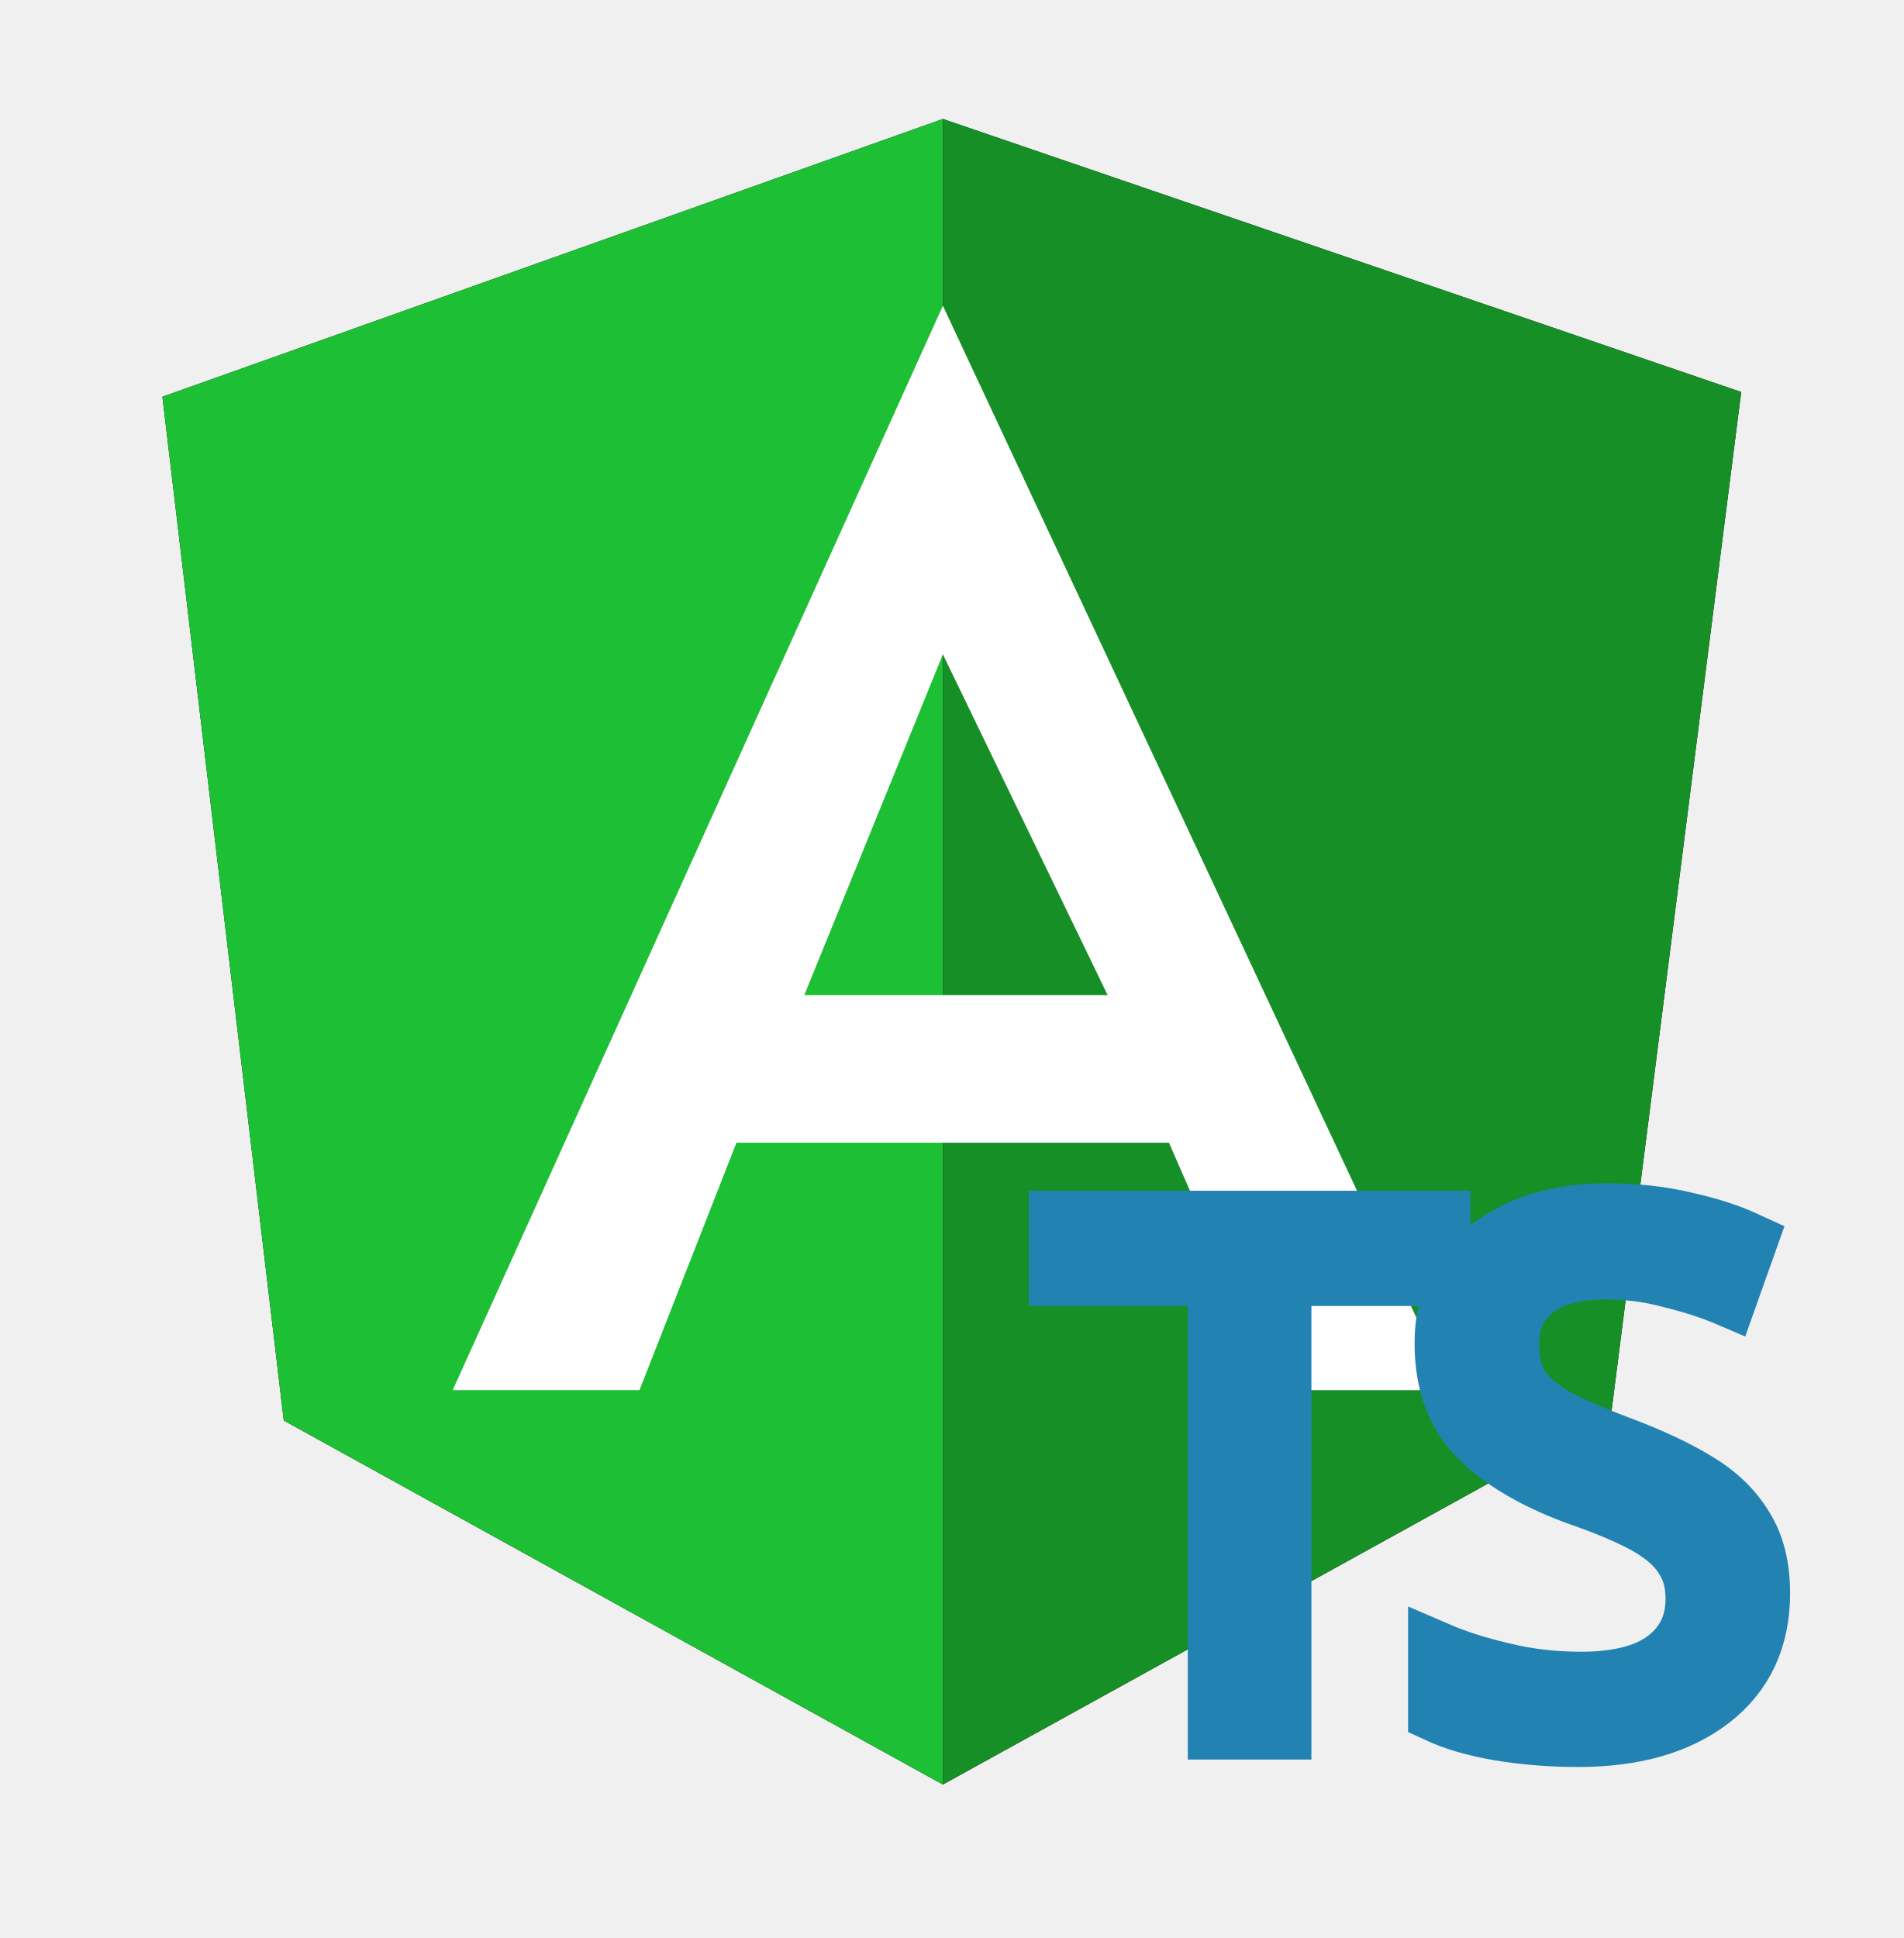
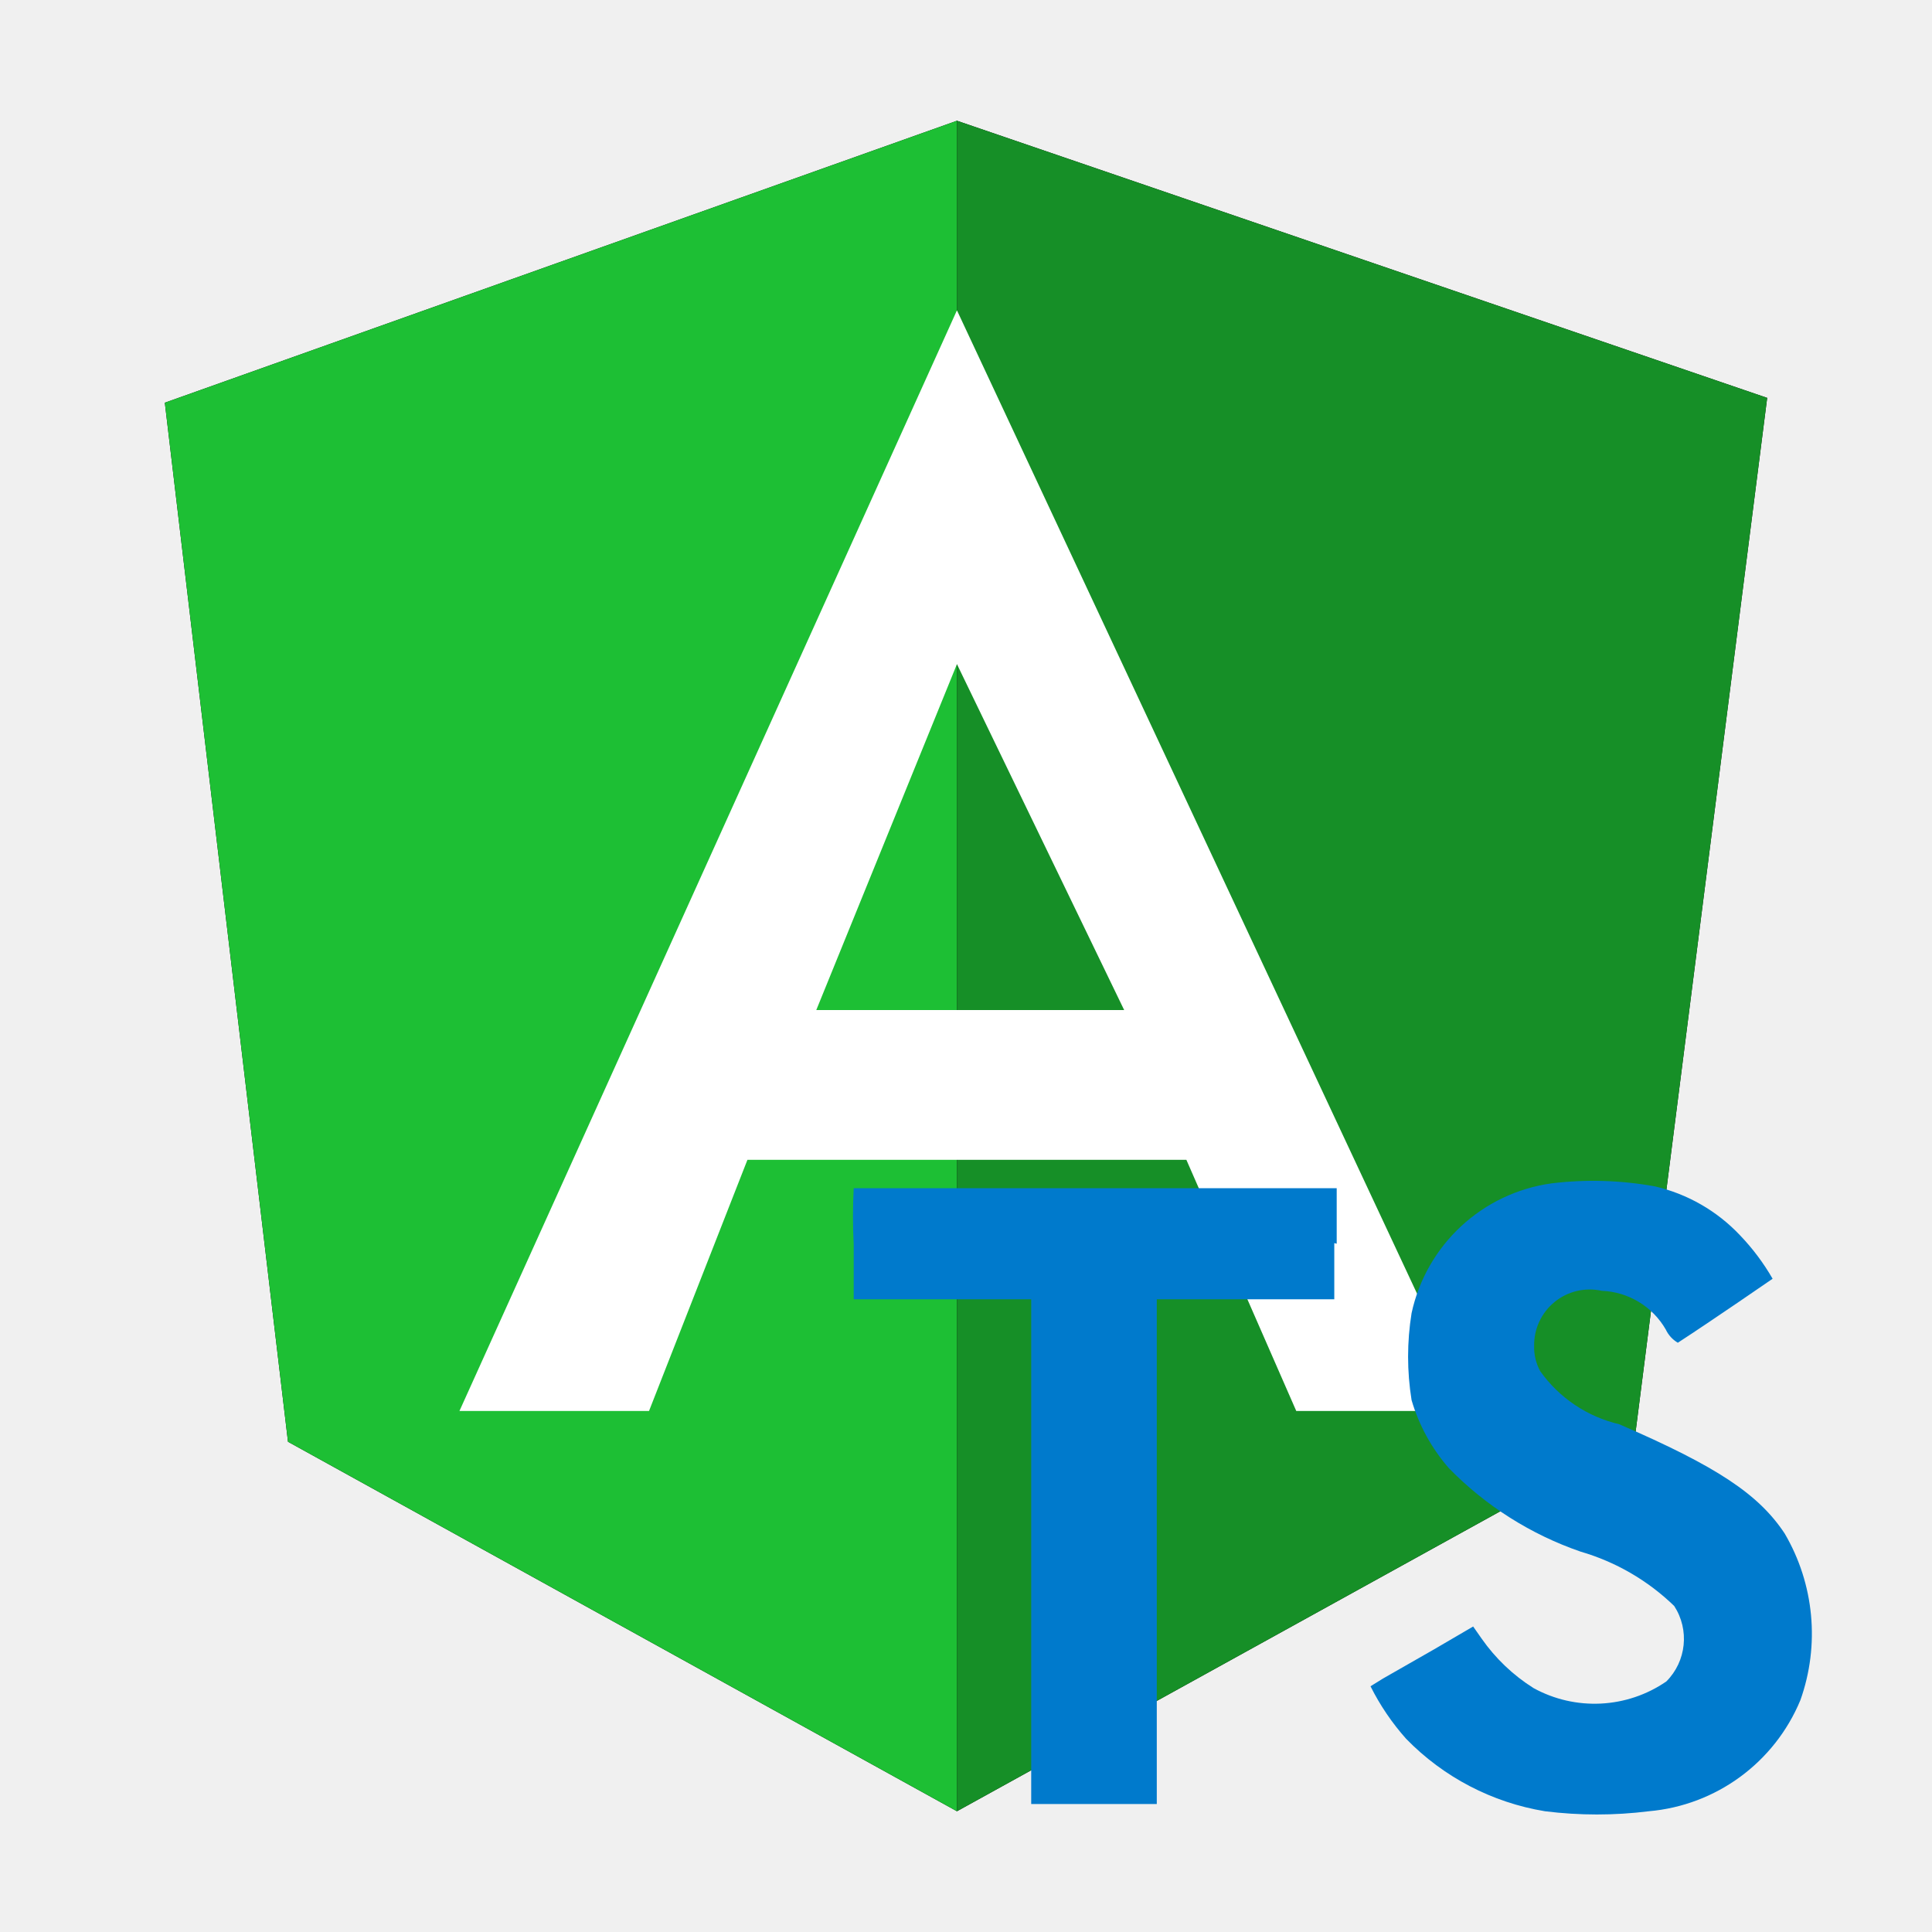
- <svg xmlns="http://www.w3.org/2000/svg" id="angular" viewBox="0 0 32 32.58">
+ <svg xmlns="http://www.w3.org/2000/svg" id="angular" viewBox="0 0 32 32">
  <polygon points="2.73 6.67 15.85 2 29.27 6.59 27.08 23.8 15.85 30 4.77 23.88 2.73 6.67" />
  <path d="M2.73,6.67L15.85,2V30L4.77,23.88Z" style="fill: #1dbf34" />
  <path d="M15.85,2L29.27,6.59,27.08,23.8,15.85,30V2Z" style="fill: #168f27" />
-   <path d="M15.85,5.14l8.53,18.23H21.47l-1.82-4.16H15.85V16.73h2.77L15.85,11l-2.33,5.73h2.33v2.48H12.38l-1.63,4.16H7.61Z" style="fill: #fff" />
-   <text transform="translate(17.67 29.08)" style="font-size: 12px;fill: #2283b2;stroke: #2283b2;stroke-miterlimit: 10;font-family: Myriad Pro">T<tspan x="5.89" y="0">S</tspan>
-   </text>
+   <path id="A" d="M15.85,5.14l8.53,18.23H21.47l-1.82-4.16H15.85V16.73h2.77L15.85,11l-2.33,5.73h2.33v2.48H12.38l-1.63,4.16H7.61Z" style="fill: #fff" />
+   <g id="official_ts" data-name="official ts">
+     <path d="M27.41,19.65a2.81,2.81,0,0,1,1.41.81,3.72,3.72,0,0,1,.54.72s-1,.69-1.57,1.06a0.5,0.5,0,0,1-.2-0.22,1.28,1.28,0,0,0-1.06-.64,0.92,0.92,0,0,0-1.12.91,0.83,0.83,0,0,0,.1.42,2.23,2.23,0,0,0,1.31.88c1.62,0.7,2.31,1.16,2.74,1.81a3.28,3.28,0,0,1,.26,2.76A3,3,0,0,1,27.31,30a6.93,6.93,0,0,1-1.72,0,4.15,4.15,0,0,1-2.3-1.2,4,4,0,0,1-.59-0.87l0.21-.13,0.84-.48,0.65-.38,0.14,0.2a3,3,0,0,0,.86.82,2.1,2.1,0,0,0,2.2-.11,1,1,0,0,0,.13-1.25,3.72,3.72,0,0,0-1.55-.9A5.6,5.6,0,0,1,24,24.32a3,3,0,0,1-.62-1.13,4.53,4.53,0,0,1,0-1.44,2.76,2.76,0,0,1,2.32-2.15A5.73,5.73,0,0,1,27.41,19.65Z" style="fill: #007acc" />
+     <path d="M22.1,20.59v0.93H19.16v8.36H17.08V21.52H14.14V20.61a8.9,8.9,0,0,1,0-.93s1.8,0,4,0h4v0.92Z" style="fill: #007acc" />
+   </g>
  <rect width="32" height="32" style="fill: #fff;opacity: 0" />
</svg>
